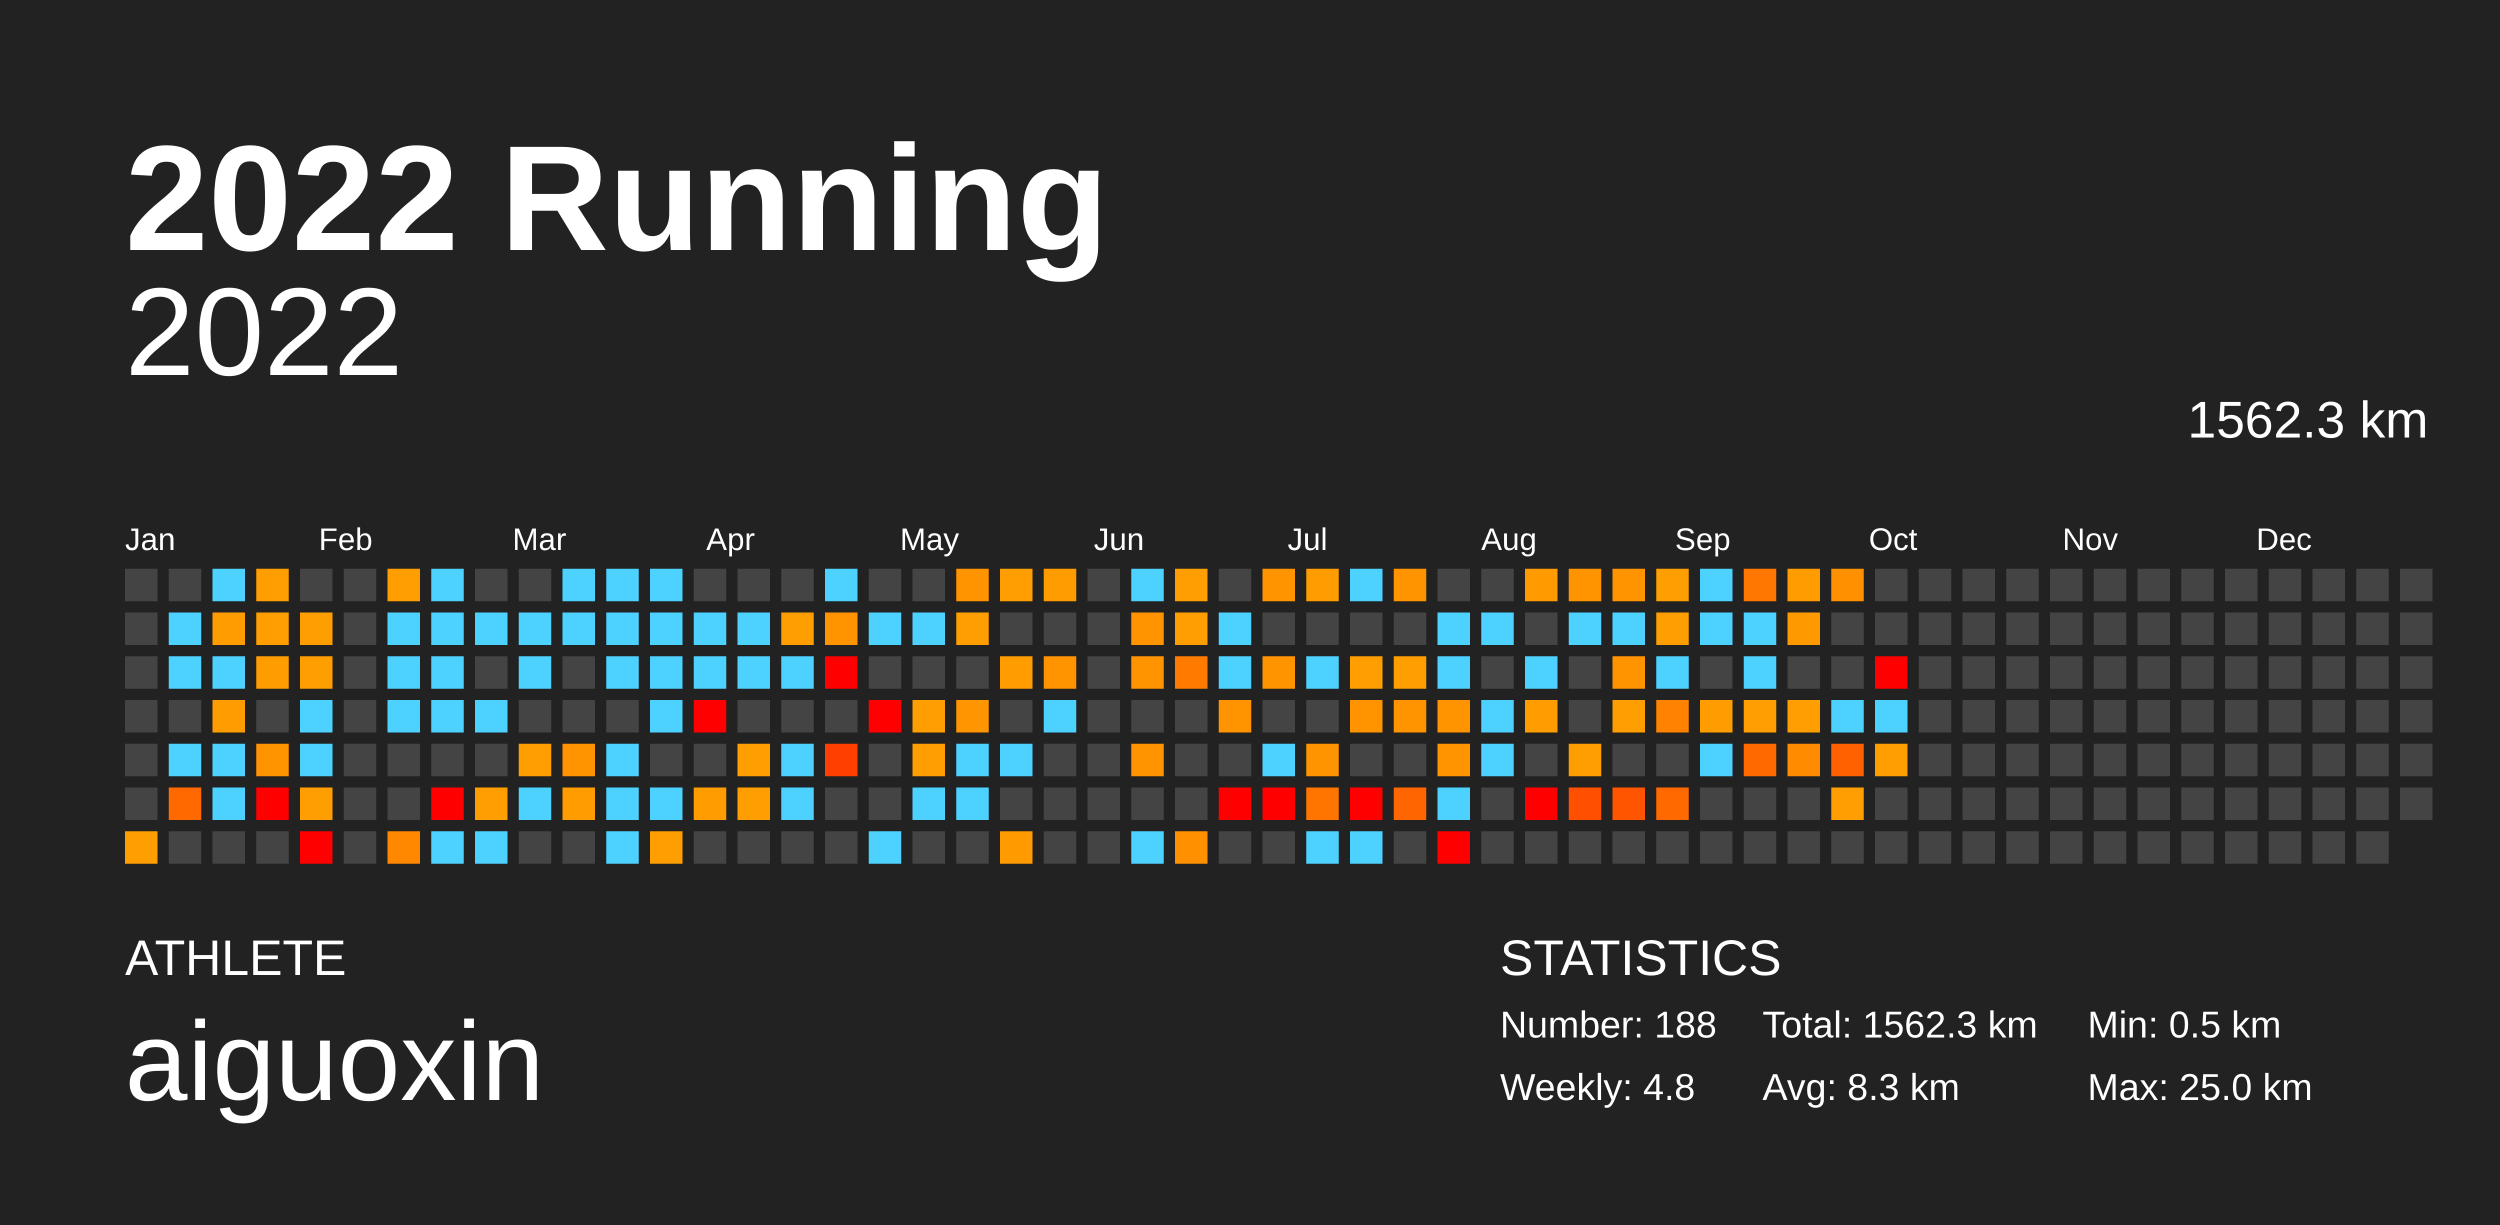
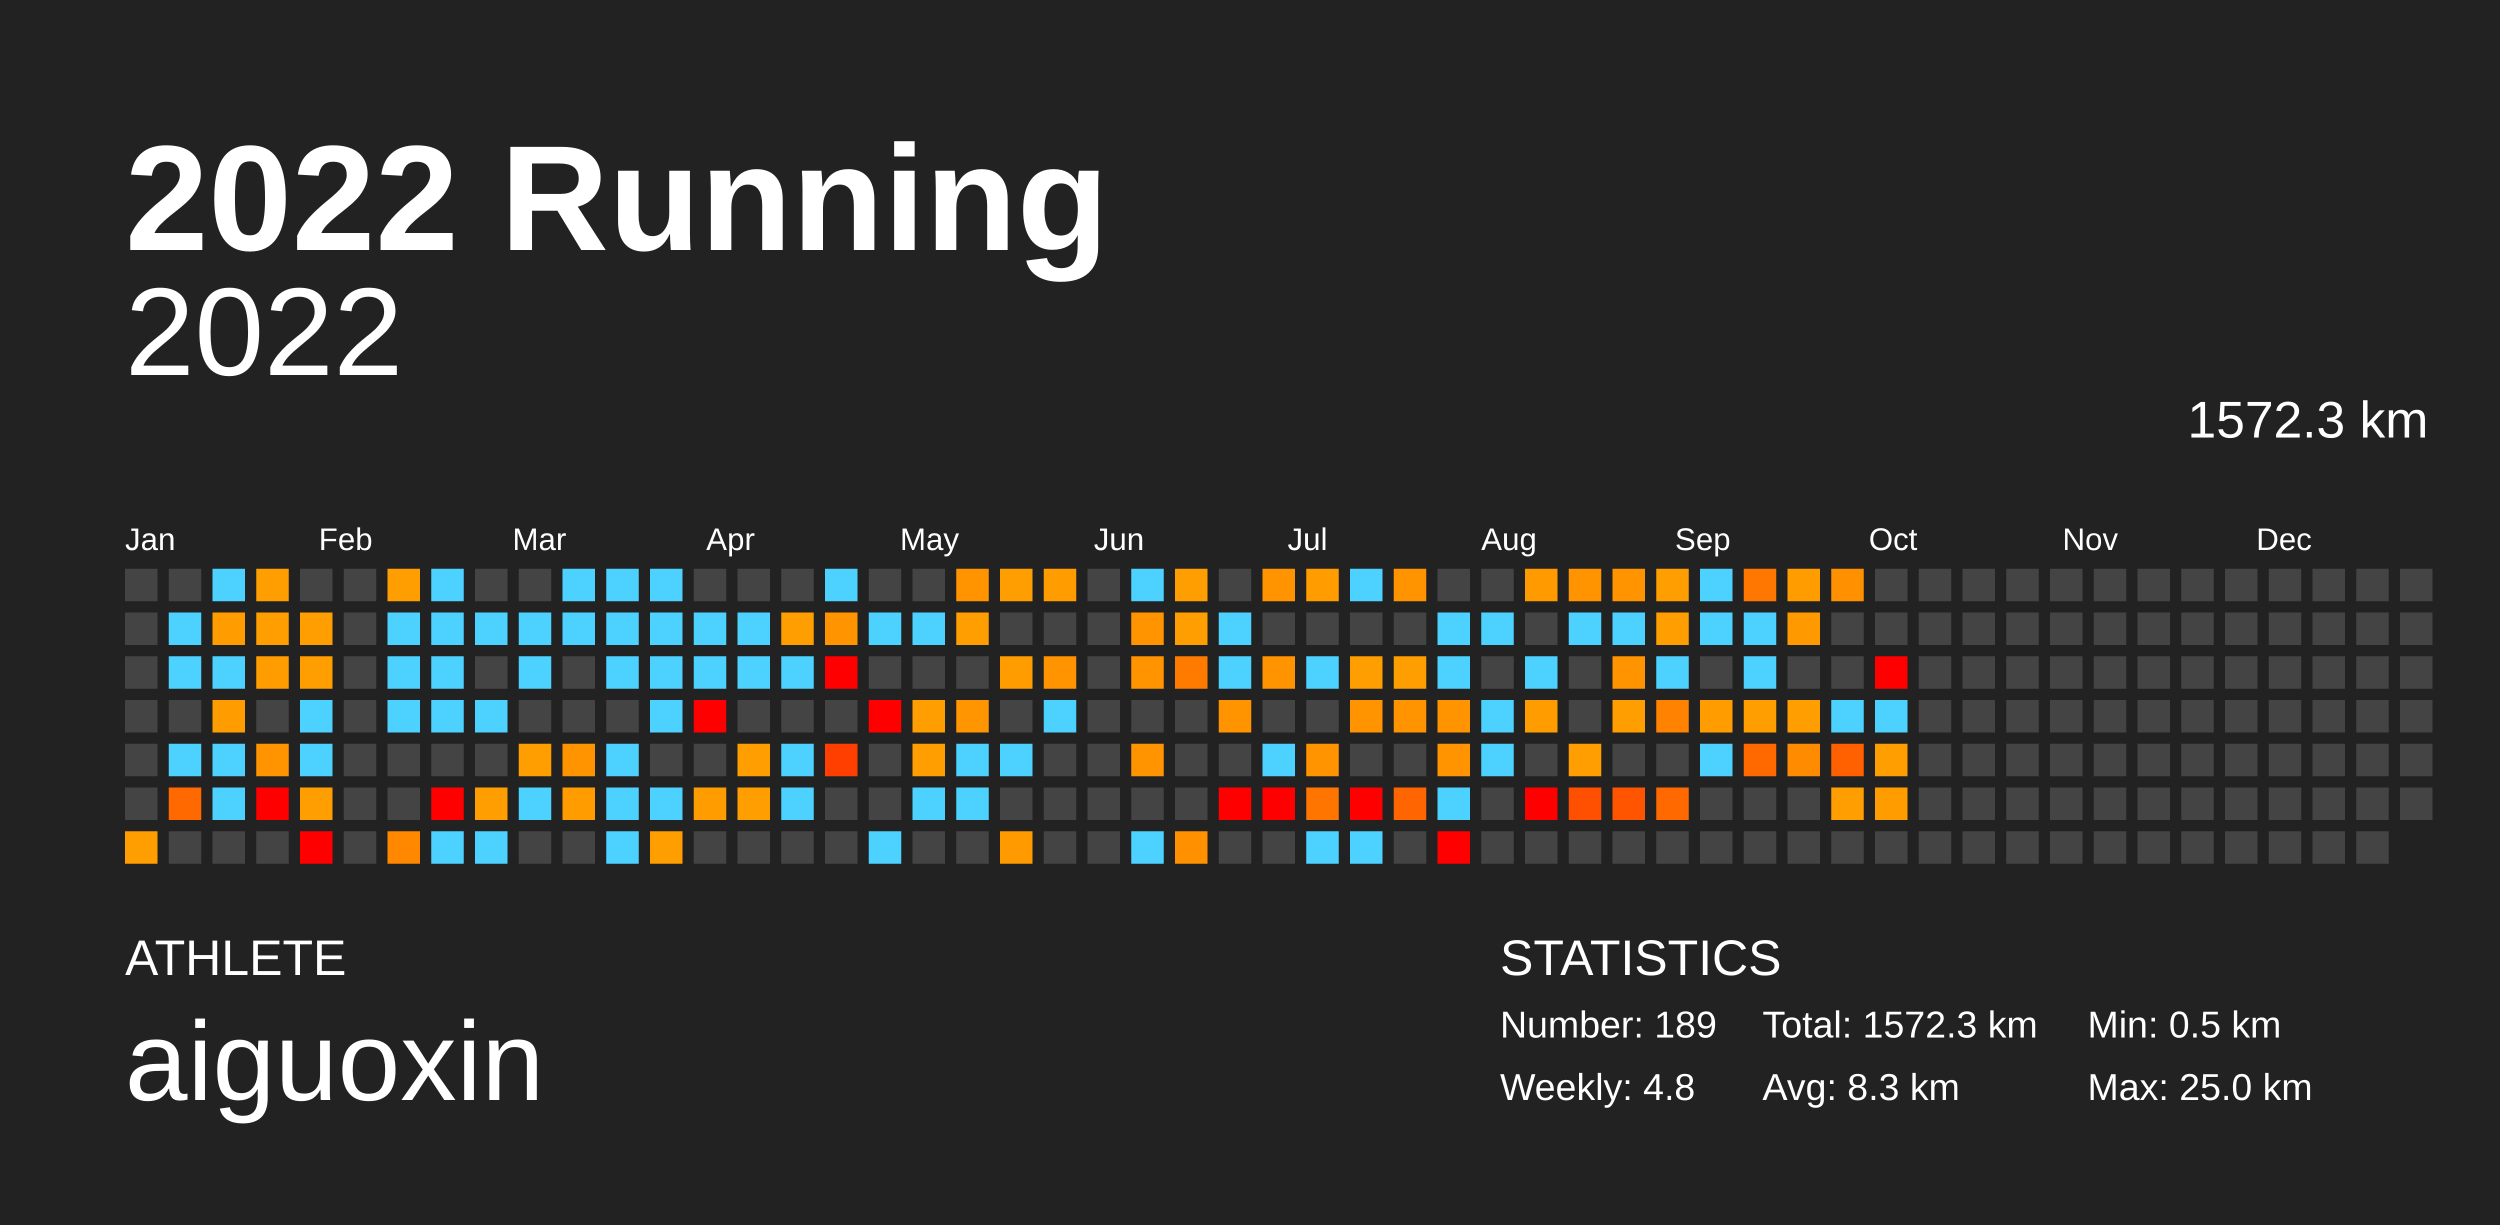
<svg xmlns="http://www.w3.org/2000/svg" baseProfile="full" height="98mm" version="1.1" viewBox="0,0,200,98" width="200mm">
  <defs />
  <rect fill="#222222" height="98" width="200" x="0" y="0" />
  <text fill="#FFFFFF" style="font-size:12px; font-family:Arial; font-weight:bold;" x="10" y="20">2022 Running</text>
  <text fill="#FFFFFF" style="font-size:4px; font-family:Arial" x="10" y="78">ATHLETE</text>
  <text fill="#FFFFFF" style="font-size:9px; font-family:Arial" x="10" y="88">aiguoxin</text>
  <text fill="#FFFFFF" style="font-size:4px; font-family:Arial" x="120" y="78">STATISTICS</text>
-   <text fill="#FFFFFF" style="font-size:3px; font-family:Arial" x="120" y="83">Number: 188</text>
+   <text fill="#FFFFFF" style="font-size:3px; font-family:Arial" x="120" y="83">Number: 189</text>
  <text fill="#FFFFFF" style="font-size:3px; font-family:Arial" x="120" y="88">Weekly: 4.8</text>
-   <text fill="#FFFFFF" style="font-size:3px; font-family:Arial" x="141" y="83">Total: 1562.3 km</text>
+   <text fill="#FFFFFF" style="font-size:3px; font-family:Arial" x="141" y="83">Total: 1572.3 km</text>
  <text fill="#FFFFFF" style="font-size:3px; font-family:Arial" x="141" y="88">Avg: 8.3 km</text>
  <text fill="#FFFFFF" style="font-size:3px; font-family:Arial" x="167" y="83">Min: 0.5 km</text>
  <text fill="#FFFFFF" style="font-size:3px; font-family:Arial" x="167" y="88">Max: 25.0 km</text>
  <text alignment-baseline="hanging" fill="#FFFFFF" style="font-size:10.0px; font-family:Arial;" x="10" y="30">2022</text>
-   <text alignment-baseline="hanging" fill="#FFFFFF" style="font-size:4.125px; font-family:Arial;" x="175" y="35">1562.3 km</text>
+   <text alignment-baseline="hanging" fill="#FFFFFF" style="font-size:4.125px; font-family:Arial;" x="175" y="35">1572.3 km</text>
  <text fill="#FFFFFF" style="font-size:2.5px; font-family:Arial" x="10.0" y="44">Jan</text>
  <text fill="#FFFFFF" style="font-size:2.5px; font-family:Arial" x="25.5" y="44">Feb</text>
  <text fill="#FFFFFF" style="font-size:2.5px; font-family:Arial" x="41.0" y="44">Mar</text>
  <text fill="#FFFFFF" style="font-size:2.5px; font-family:Arial" x="56.5" y="44">Apr</text>
  <text fill="#FFFFFF" style="font-size:2.5px; font-family:Arial" x="72.0" y="44">May</text>
  <text fill="#FFFFFF" style="font-size:2.5px; font-family:Arial" x="87.5" y="44">Jun</text>
  <text fill="#FFFFFF" style="font-size:2.5px; font-family:Arial" x="103.0" y="44">Jul</text>
  <text fill="#FFFFFF" style="font-size:2.5px; font-family:Arial" x="118.5" y="44">Aug</text>
  <text fill="#FFFFFF" style="font-size:2.5px; font-family:Arial" x="134.0" y="44">Sep</text>
  <text fill="#FFFFFF" style="font-size:2.5px; font-family:Arial" x="149.5" y="44">Oct</text>
  <text fill="#FFFFFF" style="font-size:2.5px; font-family:Arial" x="165.0" y="44">Nov</text>
  <text fill="#FFFFFF" style="font-size:2.5px; font-family:Arial" x="180.5" y="44">Dec</text>
  <rect fill="#444444" height="2.6" width="2.6" x="10.0" y="45.5" />
  <rect fill="#444444" height="2.6" width="2.6" x="10.0" y="49.0" />
  <rect fill="#444444" height="2.6" width="2.6" x="10.0" y="52.5" />
  <rect fill="#444444" height="2.6" width="2.6" x="10.0" y="56.0" />
  <rect fill="#444444" height="2.6" width="2.6" x="10.0" y="59.5" />
  <rect fill="#444444" height="2.6" width="2.6" x="10.0" y="63.0" />
  <rect fill="#ff9e00" height="2.6" width="2.6" x="10.0" y="66.5" />
  <rect fill="#444444" height="2.6" width="2.6" x="13.5" y="45.5" />
  <rect fill="#4dd2ff" height="2.6" width="2.6" x="13.5" y="49.0" />
  <rect fill="#4dd2ff" height="2.6" width="2.6" x="13.5" y="52.5" />
  <rect fill="#444444" height="2.6" width="2.6" x="13.5" y="56.0" />
  <rect fill="#4dd2ff" height="2.6" width="2.6" x="13.5" y="59.5" />
  <rect fill="#ff6900" height="2.6" width="2.6" x="13.5" y="63.0" />
  <rect fill="#444444" height="2.6" width="2.6" x="13.5" y="66.5" />
  <rect fill="#4dd2ff" height="2.6" width="2.6" x="17.0" y="45.5" />
  <rect fill="#ff9d00" height="2.6" width="2.6" x="17.0" y="49.0" />
  <rect fill="#4dd2ff" height="2.6" width="2.6" x="17.0" y="52.5" />
  <rect fill="#ff9d00" height="2.6" width="2.6" x="17.0" y="56.0" />
  <rect fill="#4dd2ff" height="2.6" width="2.6" x="17.0" y="59.5" />
  <rect fill="#4dd2ff" height="2.6" width="2.6" x="17.0" y="63.0" />
  <rect fill="#444444" height="2.6" width="2.6" x="17.0" y="66.5" />
  <rect fill="#ff9e00" height="2.6" width="2.6" x="20.5" y="45.5" />
  <rect fill="#ff9e00" height="2.6" width="2.6" x="20.5" y="49.0" />
  <rect fill="#ff9d00" height="2.6" width="2.6" x="20.5" y="52.5" />
  <rect fill="#444444" height="2.6" width="2.6" x="20.5" y="56.0" />
  <rect fill="#ff9300" height="2.6" width="2.6" x="20.5" y="59.5" />
  <rect fill="red" height="2.6" width="2.6" x="20.5" y="63.0" />
  <rect fill="#444444" height="2.6" width="2.6" x="20.5" y="66.5" />
  <rect fill="#444444" height="2.6" width="2.6" x="24.0" y="45.5" />
  <rect fill="#ff9e00" height="2.6" width="2.6" x="24.0" y="49.0" />
  <rect fill="#ff9e00" height="2.6" width="2.6" x="24.0" y="52.5" />
  <rect fill="#4dd2ff" height="2.6" width="2.6" x="24.0" y="56.0" />
  <rect fill="#4dd2ff" height="2.6" width="2.6" x="24.0" y="59.5" />
  <rect fill="#ff9e00" height="2.6" width="2.6" x="24.0" y="63.0" />
  <rect fill="red" height="2.6" width="2.6" x="24.0" y="66.5" />
  <rect fill="#444444" height="2.6" width="2.6" x="27.5" y="45.5" />
  <rect fill="#444444" height="2.6" width="2.6" x="27.5" y="49.0" />
  <rect fill="#444444" height="2.6" width="2.6" x="27.5" y="52.5" />
  <rect fill="#444444" height="2.6" width="2.6" x="27.5" y="56.0" />
  <rect fill="#444444" height="2.6" width="2.6" x="27.5" y="59.5" />
  <rect fill="#444444" height="2.6" width="2.6" x="27.5" y="63.0" />
  <rect fill="#444444" height="2.6" width="2.6" x="27.5" y="66.5" />
  <rect fill="#ff9e00" height="2.6" width="2.6" x="31.0" y="45.5" />
  <rect fill="#4dd2ff" height="2.6" width="2.6" x="31.0" y="49.0" />
  <rect fill="#4dd2ff" height="2.6" width="2.6" x="31.0" y="52.5" />
  <rect fill="#4dd2ff" height="2.6" width="2.6" x="31.0" y="56.0" />
  <rect fill="#444444" height="2.6" width="2.6" x="31.0" y="59.5" />
  <rect fill="#444444" height="2.6" width="2.6" x="31.0" y="63.0" />
  <rect fill="#ff8800" height="2.6" width="2.6" x="31.0" y="66.5" />
  <rect fill="#4dd2ff" height="2.6" width="2.6" x="34.5" y="45.5" />
  <rect fill="#4dd2ff" height="2.6" width="2.6" x="34.5" y="49.0" />
  <rect fill="#4dd2ff" height="2.6" width="2.6" x="34.5" y="52.5" />
  <rect fill="#4dd2ff" height="2.6" width="2.6" x="34.5" y="56.0" />
  <rect fill="#444444" height="2.6" width="2.6" x="34.5" y="59.5" />
  <rect fill="red" height="2.6" width="2.6" x="34.5" y="63.0" />
  <rect fill="#4dd2ff" height="2.6" width="2.6" x="34.5" y="66.5" />
  <rect fill="#444444" height="2.6" width="2.6" x="38.0" y="45.5" />
  <rect fill="#4dd2ff" height="2.6" width="2.6" x="38.0" y="49.0" />
  <rect fill="#444444" height="2.6" width="2.6" x="38.0" y="52.5" />
  <rect fill="#4dd2ff" height="2.6" width="2.6" x="38.0" y="56.0" />
  <rect fill="#444444" height="2.6" width="2.6" x="38.0" y="59.5" />
  <rect fill="#ff9e00" height="2.6" width="2.6" x="38.0" y="63.0" />
  <rect fill="#4dd2ff" height="2.6" width="2.6" x="38.0" y="66.5" />
  <rect fill="#444444" height="2.6" width="2.6" x="41.5" y="45.5" />
  <rect fill="#4dd2ff" height="2.6" width="2.6" x="41.5" y="49.0" />
  <rect fill="#4dd2ff" height="2.6" width="2.6" x="41.5" y="52.5" />
  <rect fill="#444444" height="2.6" width="2.6" x="41.5" y="56.0" />
  <rect fill="#ff9e00" height="2.6" width="2.6" x="41.5" y="59.5" />
  <rect fill="#4dd2ff" height="2.6" width="2.6" x="41.5" y="63.0" />
  <rect fill="#444444" height="2.6" width="2.6" x="41.5" y="66.5" />
  <rect fill="#4dd2ff" height="2.6" width="2.6" x="45.0" y="45.5" />
  <rect fill="#4dd2ff" height="2.6" width="2.6" x="45.0" y="49.0" />
  <rect fill="#444444" height="2.6" width="2.6" x="45.0" y="52.5" />
  <rect fill="#444444" height="2.6" width="2.6" x="45.0" y="56.0" />
  <rect fill="#ff9300" height="2.6" width="2.6" x="45.0" y="59.5" />
  <rect fill="#ff9c00" height="2.6" width="2.6" x="45.0" y="63.0" />
  <rect fill="#444444" height="2.6" width="2.6" x="45.0" y="66.5" />
  <rect fill="#4dd2ff" height="2.6" width="2.6" x="48.5" y="45.5" />
  <rect fill="#4dd2ff" height="2.6" width="2.6" x="48.5" y="49.0" />
  <rect fill="#4dd2ff" height="2.6" width="2.6" x="48.5" y="52.5" />
  <rect fill="#444444" height="2.6" width="2.6" x="48.5" y="56.0" />
  <rect fill="#4dd2ff" height="2.6" width="2.6" x="48.5" y="59.5" />
  <rect fill="#4dd2ff" height="2.6" width="2.6" x="48.5" y="63.0" />
  <rect fill="#4dd2ff" height="2.6" width="2.6" x="48.5" y="66.5" />
  <rect fill="#4dd2ff" height="2.6" width="2.6" x="52.0" y="45.5" />
  <rect fill="#4dd2ff" height="2.6" width="2.6" x="52.0" y="49.0" />
  <rect fill="#4dd2ff" height="2.6" width="2.6" x="52.0" y="52.5" />
  <rect fill="#4dd2ff" height="2.6" width="2.6" x="52.0" y="56.0" />
  <rect fill="#444444" height="2.6" width="2.6" x="52.0" y="59.5" />
  <rect fill="#4dd2ff" height="2.6" width="2.6" x="52.0" y="63.0" />
  <rect fill="#ff9e00" height="2.6" width="2.6" x="52.0" y="66.5" />
  <rect fill="#444444" height="2.6" width="2.6" x="55.5" y="45.5" />
  <rect fill="#4dd2ff" height="2.6" width="2.6" x="55.5" y="49.0" />
  <rect fill="#4dd2ff" height="2.6" width="2.6" x="55.5" y="52.5" />
  <rect fill="red" height="2.6" width="2.6" x="55.5" y="56.0" />
  <rect fill="#444444" height="2.6" width="2.6" x="55.5" y="59.5" />
  <rect fill="#ff9c00" height="2.6" width="2.6" x="55.5" y="63.0" />
  <rect fill="#444444" height="2.6" width="2.6" x="55.5" y="66.5" />
  <rect fill="#444444" height="2.6" width="2.6" x="59.0" y="45.5" />
  <rect fill="#4dd2ff" height="2.6" width="2.6" x="59.0" y="49.0" />
  <rect fill="#4dd2ff" height="2.6" width="2.6" x="59.0" y="52.5" />
  <rect fill="#444444" height="2.6" width="2.6" x="59.0" y="56.0" />
  <rect fill="#ff9e00" height="2.6" width="2.6" x="59.0" y="59.5" />
  <rect fill="#ff9e00" height="2.6" width="2.6" x="59.0" y="63.0" />
  <rect fill="#444444" height="2.6" width="2.6" x="59.0" y="66.5" />
  <rect fill="#444444" height="2.6" width="2.6" x="62.5" y="45.5" />
  <rect fill="#ff9e00" height="2.6" width="2.6" x="62.5" y="49.0" />
  <rect fill="#4dd2ff" height="2.6" width="2.6" x="62.5" y="52.5" />
  <rect fill="#444444" height="2.6" width="2.6" x="62.5" y="56.0" />
  <rect fill="#4dd2ff" height="2.6" width="2.6" x="62.5" y="59.5" />
  <rect fill="#4dd2ff" height="2.6" width="2.6" x="62.5" y="63.0" />
  <rect fill="#444444" height="2.6" width="2.6" x="62.5" y="66.5" />
  <rect fill="#4dd2ff" height="2.6" width="2.6" x="66.0" y="45.5" />
  <rect fill="#ff9300" height="2.6" width="2.6" x="66.0" y="49.0" />
  <rect fill="red" height="2.6" width="2.6" x="66.0" y="52.5" />
  <rect fill="#444444" height="2.6" width="2.6" x="66.0" y="56.0" />
  <rect fill="#ff3f00" height="2.6" width="2.6" x="66.0" y="59.5" />
  <rect fill="#444444" height="2.6" width="2.6" x="66.0" y="63.0" />
  <rect fill="#444444" height="2.6" width="2.6" x="66.0" y="66.5" />
  <rect fill="#444444" height="2.6" width="2.6" x="69.5" y="45.5" />
  <rect fill="#4dd2ff" height="2.6" width="2.6" x="69.5" y="49.0" />
  <rect fill="#444444" height="2.6" width="2.6" x="69.5" y="52.5" />
  <rect fill="red" height="2.6" width="2.6" x="69.5" y="56.0" />
  <rect fill="#444444" height="2.6" width="2.6" x="69.5" y="59.5" />
  <rect fill="#444444" height="2.6" width="2.6" x="69.5" y="63.0" />
  <rect fill="#4dd2ff" height="2.6" width="2.6" x="69.5" y="66.5" />
  <rect fill="#444444" height="2.6" width="2.6" x="73.0" y="45.5" />
  <rect fill="#4dd2ff" height="2.6" width="2.6" x="73.0" y="49.0" />
  <rect fill="#444444" height="2.6" width="2.6" x="73.0" y="52.5" />
  <rect fill="#ff9e00" height="2.6" width="2.6" x="73.0" y="56.0" />
  <rect fill="#ff9e00" height="2.6" width="2.6" x="73.0" y="59.5" />
  <rect fill="#4dd2ff" height="2.6" width="2.6" x="73.0" y="63.0" />
  <rect fill="#444444" height="2.6" width="2.6" x="73.0" y="66.5" />
  <rect fill="#ff9300" height="2.6" width="2.6" x="76.5" y="45.5" />
  <rect fill="#ff9e00" height="2.6" width="2.6" x="76.5" y="49.0" />
  <rect fill="#444444" height="2.6" width="2.6" x="76.5" y="52.5" />
  <rect fill="#ff9500" height="2.6" width="2.6" x="76.5" y="56.0" />
  <rect fill="#4dd2ff" height="2.6" width="2.6" x="76.5" y="59.5" />
  <rect fill="#4dd2ff" height="2.6" width="2.6" x="76.5" y="63.0" />
  <rect fill="#444444" height="2.6" width="2.6" x="76.5" y="66.5" />
  <rect fill="#ff9e00" height="2.6" width="2.6" x="80.0" y="45.5" />
  <rect fill="#444444" height="2.6" width="2.6" x="80.0" y="49.0" />
  <rect fill="#ff9d00" height="2.6" width="2.6" x="80.0" y="52.5" />
  <rect fill="#444444" height="2.6" width="2.6" x="80.0" y="56.0" />
  <rect fill="#4dd2ff" height="2.6" width="2.6" x="80.0" y="59.5" />
  <rect fill="#444444" height="2.6" width="2.6" x="80.0" y="63.0" />
  <rect fill="#ff9a00" height="2.6" width="2.6" x="80.0" y="66.5" />
  <rect fill="#ff9d00" height="2.6" width="2.6" x="83.5" y="45.5" />
  <rect fill="#444444" height="2.6" width="2.6" x="83.5" y="49.0" />
  <rect fill="#ff9300" height="2.6" width="2.6" x="83.5" y="52.5" />
  <rect fill="#4dd2ff" height="2.6" width="2.6" x="83.5" y="56.0" />
  <rect fill="#444444" height="2.6" width="2.6" x="83.5" y="59.5" />
  <rect fill="#444444" height="2.6" width="2.6" x="83.5" y="63.0" />
  <rect fill="#444444" height="2.6" width="2.6" x="83.5" y="66.5" />
  <rect fill="#444444" height="2.6" width="2.6" x="87.0" y="45.5" />
  <rect fill="#444444" height="2.6" width="2.6" x="87.0" y="49.0" />
  <rect fill="#444444" height="2.6" width="2.6" x="87.0" y="52.5" />
  <rect fill="#444444" height="2.6" width="2.6" x="87.0" y="56.0" />
  <rect fill="#444444" height="2.6" width="2.6" x="87.0" y="59.5" />
  <rect fill="#444444" height="2.6" width="2.6" x="87.0" y="63.0" />
  <rect fill="#444444" height="2.6" width="2.6" x="87.0" y="66.5" />
  <rect fill="#4dd2ff" height="2.6" width="2.6" x="90.5" y="45.5" />
  <rect fill="#ff9300" height="2.6" width="2.6" x="90.5" y="49.0" />
  <rect fill="#ff9300" height="2.6" width="2.6" x="90.5" y="52.5" />
  <rect fill="#444444" height="2.6" width="2.6" x="90.5" y="56.0" />
  <rect fill="#ff9300" height="2.6" width="2.6" x="90.5" y="59.5" />
  <rect fill="#444444" height="2.6" width="2.6" x="90.5" y="63.0" />
  <rect fill="#4dd2ff" height="2.6" width="2.6" x="90.5" y="66.5" />
  <rect fill="#ff9e00" height="2.6" width="2.6" x="94.0" y="45.5" />
  <rect fill="#ff9e00" height="2.6" width="2.6" x="94.0" y="49.0" />
  <rect fill="#ff7b00" height="2.6" width="2.6" x="94.0" y="52.5" />
  <rect fill="#444444" height="2.6" width="2.6" x="94.0" y="56.0" />
  <rect fill="#444444" height="2.6" width="2.6" x="94.0" y="59.5" />
  <rect fill="#444444" height="2.6" width="2.6" x="94.0" y="63.0" />
  <rect fill="#ff9100" height="2.6" width="2.6" x="94.0" y="66.5" />
  <rect fill="#444444" height="2.6" width="2.6" x="97.5" y="45.5" />
  <rect fill="#4dd2ff" height="2.6" width="2.6" x="97.5" y="49.0" />
  <rect fill="#4dd2ff" height="2.6" width="2.6" x="97.5" y="52.5" />
  <rect fill="#ff9300" height="2.6" width="2.6" x="97.5" y="56.0" />
  <rect fill="#444444" height="2.6" width="2.6" x="97.5" y="59.5" />
  <rect fill="red" height="2.6" width="2.6" x="97.5" y="63.0" />
  <rect fill="#444444" height="2.6" width="2.6" x="97.5" y="66.5" />
  <rect fill="#ff9300" height="2.6" width="2.6" x="101.0" y="45.5" />
  <rect fill="#444444" height="2.6" width="2.6" x="101.0" y="49.0" />
  <rect fill="#ff9300" height="2.6" width="2.6" x="101.0" y="52.5" />
  <rect fill="#444444" height="2.6" width="2.6" x="101.0" y="56.0" />
  <rect fill="#4dd2ff" height="2.6" width="2.6" x="101.0" y="59.5" />
  <rect fill="red" height="2.6" width="2.6" x="101.0" y="63.0" />
  <rect fill="#444444" height="2.6" width="2.6" x="101.0" y="66.5" />
  <rect fill="#ff9d00" height="2.6" width="2.6" x="104.5" y="45.5" />
  <rect fill="#444444" height="2.6" width="2.6" x="104.5" y="49.0" />
  <rect fill="#4dd2ff" height="2.6" width="2.6" x="104.5" y="52.5" />
  <rect fill="#444444" height="2.6" width="2.6" x="104.5" y="56.0" />
  <rect fill="#ff9300" height="2.6" width="2.6" x="104.5" y="59.5" />
  <rect fill="#ff7500" height="2.6" width="2.6" x="104.5" y="63.0" />
  <rect fill="#4dd2ff" height="2.6" width="2.6" x="104.5" y="66.5" />
  <rect fill="#4dd2ff" height="2.6" width="2.6" x="108.0" y="45.5" />
  <rect fill="#444444" height="2.6" width="2.6" x="108.0" y="49.0" />
  <rect fill="#ff9e00" height="2.6" width="2.6" x="108.0" y="52.5" />
  <rect fill="#ff9300" height="2.6" width="2.6" x="108.0" y="56.0" />
  <rect fill="#444444" height="2.6" width="2.6" x="108.0" y="59.5" />
  <rect fill="red" height="2.6" width="2.6" x="108.0" y="63.0" />
  <rect fill="#4dd2ff" height="2.6" width="2.6" x="108.0" y="66.5" />
  <rect fill="#ff9300" height="2.6" width="2.6" x="111.5" y="45.5" />
  <rect fill="#444444" height="2.6" width="2.6" x="111.5" y="49.0" />
  <rect fill="#ff9e00" height="2.6" width="2.6" x="111.5" y="52.5" />
  <rect fill="#ff9300" height="2.6" width="2.6" x="111.5" y="56.0" />
  <rect fill="#444444" height="2.6" width="2.6" x="111.5" y="59.5" />
  <rect fill="#ff6500" height="2.6" width="2.6" x="111.5" y="63.0" />
  <rect fill="#444444" height="2.6" width="2.6" x="111.5" y="66.5" />
  <rect fill="#444444" height="2.6" width="2.6" x="115.0" y="45.5" />
  <rect fill="#4dd2ff" height="2.6" width="2.6" x="115.0" y="49.0" />
  <rect fill="#4dd2ff" height="2.6" width="2.6" x="115.0" y="52.5" />
  <rect fill="#ff9300" height="2.6" width="2.6" x="115.0" y="56.0" />
  <rect fill="#ff9300" height="2.6" width="2.6" x="115.0" y="59.5" />
  <rect fill="#4dd2ff" height="2.6" width="2.6" x="115.0" y="63.0" />
  <rect fill="red" height="2.6" width="2.6" x="115.0" y="66.5" />
  <rect fill="#444444" height="2.6" width="2.6" x="118.5" y="45.5" />
  <rect fill="#4dd2ff" height="2.6" width="2.6" x="118.5" y="49.0" />
  <rect fill="#444444" height="2.6" width="2.6" x="118.5" y="52.5" />
  <rect fill="#4dd2ff" height="2.6" width="2.6" x="118.5" y="56.0" />
  <rect fill="#4dd2ff" height="2.6" width="2.6" x="118.5" y="59.5" />
  <rect fill="#444444" height="2.6" width="2.6" x="118.5" y="63.0" />
  <rect fill="#444444" height="2.6" width="2.6" x="118.5" y="66.5" />
  <rect fill="#ff9b00" height="2.6" width="2.6" x="122.0" y="45.5" />
  <rect fill="#444444" height="2.6" width="2.6" x="122.0" y="49.0" />
  <rect fill="#4dd2ff" height="2.6" width="2.6" x="122.0" y="52.5" />
  <rect fill="#ff9d00" height="2.6" width="2.6" x="122.0" y="56.0" />
  <rect fill="#444444" height="2.6" width="2.6" x="122.0" y="59.5" />
  <rect fill="red" height="2.6" width="2.6" x="122.0" y="63.0" />
  <rect fill="#444444" height="2.6" width="2.6" x="122.0" y="66.5" />
  <rect fill="#ff9300" height="2.6" width="2.6" x="125.5" y="45.5" />
  <rect fill="#4dd2ff" height="2.6" width="2.6" x="125.5" y="49.0" />
  <rect fill="#444444" height="2.6" width="2.6" x="125.5" y="52.5" />
  <rect fill="#444444" height="2.6" width="2.6" x="125.5" y="56.0" />
  <rect fill="#ff9e00" height="2.6" width="2.6" x="125.5" y="59.5" />
  <rect fill="#ff4f00" height="2.6" width="2.6" x="125.5" y="63.0" />
  <rect fill="#444444" height="2.6" width="2.6" x="125.5" y="66.5" />
  <rect fill="#ff9300" height="2.6" width="2.6" x="129.0" y="45.5" />
  <rect fill="#4dd2ff" height="2.6" width="2.6" x="129.0" y="49.0" />
  <rect fill="#ff9300" height="2.6" width="2.6" x="129.0" y="52.5" />
  <rect fill="#ff9e00" height="2.6" width="2.6" x="129.0" y="56.0" />
  <rect fill="#444444" height="2.6" width="2.6" x="129.0" y="59.5" />
  <rect fill="#ff5400" height="2.6" width="2.6" x="129.0" y="63.0" />
  <rect fill="#444444" height="2.6" width="2.6" x="129.0" y="66.5" />
  <rect fill="#ff9e00" height="2.6" width="2.6" x="132.5" y="45.5" />
  <rect fill="#ff9e00" height="2.6" width="2.6" x="132.5" y="49.0" />
  <rect fill="#4dd2ff" height="2.6" width="2.6" x="132.5" y="52.5" />
  <rect fill="#ff8200" height="2.6" width="2.6" x="132.5" y="56.0" />
  <rect fill="#444444" height="2.6" width="2.6" x="132.5" y="59.5" />
  <rect fill="#ff6900" height="2.6" width="2.6" x="132.5" y="63.0" />
  <rect fill="#444444" height="2.6" width="2.6" x="132.5" y="66.5" />
  <rect fill="#4dd2ff" height="2.6" width="2.6" x="136.0" y="45.5" />
  <rect fill="#4dd2ff" height="2.6" width="2.6" x="136.0" y="49.0" />
  <rect fill="#444444" height="2.6" width="2.6" x="136.0" y="52.5" />
  <rect fill="#ff9d00" height="2.6" width="2.6" x="136.0" y="56.0" />
  <rect fill="#4dd2ff" height="2.6" width="2.6" x="136.0" y="59.5" />
  <rect fill="#444444" height="2.6" width="2.6" x="136.0" y="63.0" />
  <rect fill="#444444" height="2.6" width="2.6" x="136.0" y="66.5" />
  <rect fill="#ff7600" height="2.6" width="2.6" x="139.5" y="45.5" />
  <rect fill="#4dd2ff" height="2.6" width="2.6" x="139.5" y="49.0" />
  <rect fill="#4dd2ff" height="2.6" width="2.6" x="139.5" y="52.5" />
  <rect fill="#ff9e00" height="2.6" width="2.6" x="139.5" y="56.0" />
  <rect fill="#ff6900" height="2.6" width="2.6" x="139.5" y="59.5" />
  <rect fill="#444444" height="2.6" width="2.6" x="139.5" y="63.0" />
  <rect fill="#444444" height="2.6" width="2.6" x="139.5" y="66.5" />
  <rect fill="#ff9d00" height="2.6" width="2.6" x="143.0" y="45.5" />
  <rect fill="#ff9900" height="2.6" width="2.6" x="143.0" y="49.0" />
  <rect fill="#444444" height="2.6" width="2.6" x="143.0" y="52.5" />
  <rect fill="#ff9e00" height="2.6" width="2.6" x="143.0" y="56.0" />
  <rect fill="#ff8c00" height="2.6" width="2.6" x="143.0" y="59.5" />
  <rect fill="#444444" height="2.6" width="2.6" x="143.0" y="63.0" />
  <rect fill="#444444" height="2.6" width="2.6" x="143.0" y="66.5" />
  <rect fill="#ff9100" height="2.6" width="2.6" x="146.5" y="45.5" />
  <rect fill="#444444" height="2.6" width="2.6" x="146.5" y="49.0" />
  <rect fill="#444444" height="2.6" width="2.6" x="146.5" y="52.5" />
  <rect fill="#4dd2ff" height="2.6" width="2.6" x="146.5" y="56.0" />
  <rect fill="#ff6000" height="2.6" width="2.6" x="146.5" y="59.5" />
  <rect fill="#ff9e00" height="2.6" width="2.6" x="146.5" y="63.0" />
  <rect fill="#444444" height="2.6" width="2.6" x="146.5" y="66.5" />
  <rect fill="#444444" height="2.6" width="2.6" x="150.0" y="45.5" />
  <rect fill="#444444" height="2.6" width="2.6" x="150.0" y="49.0" />
  <rect fill="red" height="2.6" width="2.6" x="150.0" y="52.5" />
  <rect fill="#4dd2ff" height="2.6" width="2.6" x="150.0" y="56.0" />
  <rect fill="#ff9e00" height="2.6" width="2.6" x="150.0" y="59.5" />
-   <rect fill="#444444" height="2.6" width="2.6" x="150.0" y="63.0" />
+   <rect fill="#ff9d00" height="2.6" width="2.6" x="150.0" y="63.0" />
  <rect fill="#444444" height="2.6" width="2.6" x="150.0" y="66.5" />
  <rect fill="#444444" height="2.6" width="2.6" x="153.5" y="45.5" />
  <rect fill="#444444" height="2.6" width="2.6" x="153.5" y="49.0" />
  <rect fill="#444444" height="2.6" width="2.6" x="153.5" y="52.5" />
  <rect fill="#444444" height="2.6" width="2.6" x="153.5" y="56.0" />
  <rect fill="#444444" height="2.6" width="2.6" x="153.5" y="59.5" />
  <rect fill="#444444" height="2.6" width="2.6" x="153.5" y="63.0" />
  <rect fill="#444444" height="2.6" width="2.6" x="153.5" y="66.5" />
  <rect fill="#444444" height="2.6" width="2.6" x="157.0" y="45.5" />
  <rect fill="#444444" height="2.6" width="2.6" x="157.0" y="49.0" />
  <rect fill="#444444" height="2.6" width="2.6" x="157.0" y="52.5" />
  <rect fill="#444444" height="2.6" width="2.6" x="157.0" y="56.0" />
  <rect fill="#444444" height="2.6" width="2.6" x="157.0" y="59.5" />
  <rect fill="#444444" height="2.6" width="2.6" x="157.0" y="63.0" />
  <rect fill="#444444" height="2.6" width="2.6" x="157.0" y="66.5" />
  <rect fill="#444444" height="2.6" width="2.6" x="160.5" y="45.5" />
  <rect fill="#444444" height="2.6" width="2.6" x="160.5" y="49.0" />
  <rect fill="#444444" height="2.6" width="2.6" x="160.5" y="52.5" />
  <rect fill="#444444" height="2.6" width="2.6" x="160.5" y="56.0" />
  <rect fill="#444444" height="2.6" width="2.6" x="160.5" y="59.5" />
  <rect fill="#444444" height="2.6" width="2.6" x="160.5" y="63.0" />
  <rect fill="#444444" height="2.6" width="2.6" x="160.5" y="66.5" />
  <rect fill="#444444" height="2.6" width="2.6" x="164.0" y="45.5" />
  <rect fill="#444444" height="2.6" width="2.6" x="164.0" y="49.0" />
  <rect fill="#444444" height="2.6" width="2.6" x="164.0" y="52.5" />
  <rect fill="#444444" height="2.6" width="2.6" x="164.0" y="56.0" />
  <rect fill="#444444" height="2.6" width="2.6" x="164.0" y="59.5" />
  <rect fill="#444444" height="2.6" width="2.6" x="164.0" y="63.0" />
  <rect fill="#444444" height="2.6" width="2.6" x="164.0" y="66.5" />
  <rect fill="#444444" height="2.6" width="2.6" x="167.5" y="45.5" />
  <rect fill="#444444" height="2.6" width="2.6" x="167.5" y="49.0" />
  <rect fill="#444444" height="2.6" width="2.6" x="167.5" y="52.5" />
  <rect fill="#444444" height="2.6" width="2.6" x="167.5" y="56.0" />
  <rect fill="#444444" height="2.6" width="2.6" x="167.5" y="59.5" />
  <rect fill="#444444" height="2.6" width="2.6" x="167.5" y="63.0" />
  <rect fill="#444444" height="2.6" width="2.6" x="167.5" y="66.5" />
  <rect fill="#444444" height="2.6" width="2.6" x="171.0" y="45.5" />
  <rect fill="#444444" height="2.6" width="2.6" x="171.0" y="49.0" />
  <rect fill="#444444" height="2.6" width="2.6" x="171.0" y="52.5" />
  <rect fill="#444444" height="2.6" width="2.6" x="171.0" y="56.0" />
  <rect fill="#444444" height="2.6" width="2.6" x="171.0" y="59.5" />
  <rect fill="#444444" height="2.6" width="2.6" x="171.0" y="63.0" />
  <rect fill="#444444" height="2.6" width="2.6" x="171.0" y="66.5" />
  <rect fill="#444444" height="2.6" width="2.6" x="174.5" y="45.5" />
  <rect fill="#444444" height="2.6" width="2.6" x="174.5" y="49.0" />
  <rect fill="#444444" height="2.6" width="2.6" x="174.5" y="52.5" />
  <rect fill="#444444" height="2.6" width="2.6" x="174.5" y="56.0" />
  <rect fill="#444444" height="2.6" width="2.6" x="174.5" y="59.5" />
  <rect fill="#444444" height="2.6" width="2.6" x="174.5" y="63.0" />
  <rect fill="#444444" height="2.6" width="2.6" x="174.5" y="66.5" />
  <rect fill="#444444" height="2.6" width="2.6" x="178.0" y="45.5" />
  <rect fill="#444444" height="2.6" width="2.6" x="178.0" y="49.0" />
  <rect fill="#444444" height="2.6" width="2.6" x="178.0" y="52.5" />
  <rect fill="#444444" height="2.6" width="2.6" x="178.0" y="56.0" />
  <rect fill="#444444" height="2.6" width="2.6" x="178.0" y="59.5" />
  <rect fill="#444444" height="2.6" width="2.6" x="178.0" y="63.0" />
  <rect fill="#444444" height="2.6" width="2.6" x="178.0" y="66.5" />
  <rect fill="#444444" height="2.6" width="2.6" x="181.5" y="45.5" />
  <rect fill="#444444" height="2.6" width="2.6" x="181.5" y="49.0" />
  <rect fill="#444444" height="2.6" width="2.6" x="181.5" y="52.5" />
  <rect fill="#444444" height="2.6" width="2.6" x="181.5" y="56.0" />
  <rect fill="#444444" height="2.6" width="2.6" x="181.5" y="59.5" />
  <rect fill="#444444" height="2.6" width="2.6" x="181.5" y="63.0" />
  <rect fill="#444444" height="2.6" width="2.6" x="181.5" y="66.5" />
  <rect fill="#444444" height="2.6" width="2.6" x="185.0" y="45.5" />
  <rect fill="#444444" height="2.6" width="2.6" x="185.0" y="49.0" />
  <rect fill="#444444" height="2.6" width="2.6" x="185.0" y="52.5" />
  <rect fill="#444444" height="2.6" width="2.6" x="185.0" y="56.0" />
  <rect fill="#444444" height="2.6" width="2.6" x="185.0" y="59.5" />
  <rect fill="#444444" height="2.6" width="2.6" x="185.0" y="63.0" />
  <rect fill="#444444" height="2.6" width="2.6" x="185.0" y="66.5" />
  <rect fill="#444444" height="2.6" width="2.6" x="188.5" y="45.5" />
  <rect fill="#444444" height="2.6" width="2.6" x="188.5" y="49.0" />
  <rect fill="#444444" height="2.6" width="2.6" x="188.5" y="52.5" />
  <rect fill="#444444" height="2.6" width="2.6" x="188.5" y="56.0" />
  <rect fill="#444444" height="2.6" width="2.6" x="188.5" y="59.5" />
  <rect fill="#444444" height="2.6" width="2.6" x="188.5" y="63.0" />
  <rect fill="#444444" height="2.6" width="2.6" x="188.5" y="66.5" />
  <rect fill="#444444" height="2.6" width="2.6" x="192.0" y="45.5" />
  <rect fill="#444444" height="2.6" width="2.6" x="192.0" y="49.0" />
  <rect fill="#444444" height="2.6" width="2.6" x="192.0" y="52.5" />
  <rect fill="#444444" height="2.6" width="2.6" x="192.0" y="56.0" />
  <rect fill="#444444" height="2.6" width="2.6" x="192.0" y="59.5" />
  <rect fill="#444444" height="2.6" width="2.6" x="192.0" y="63.0" />
</svg>
